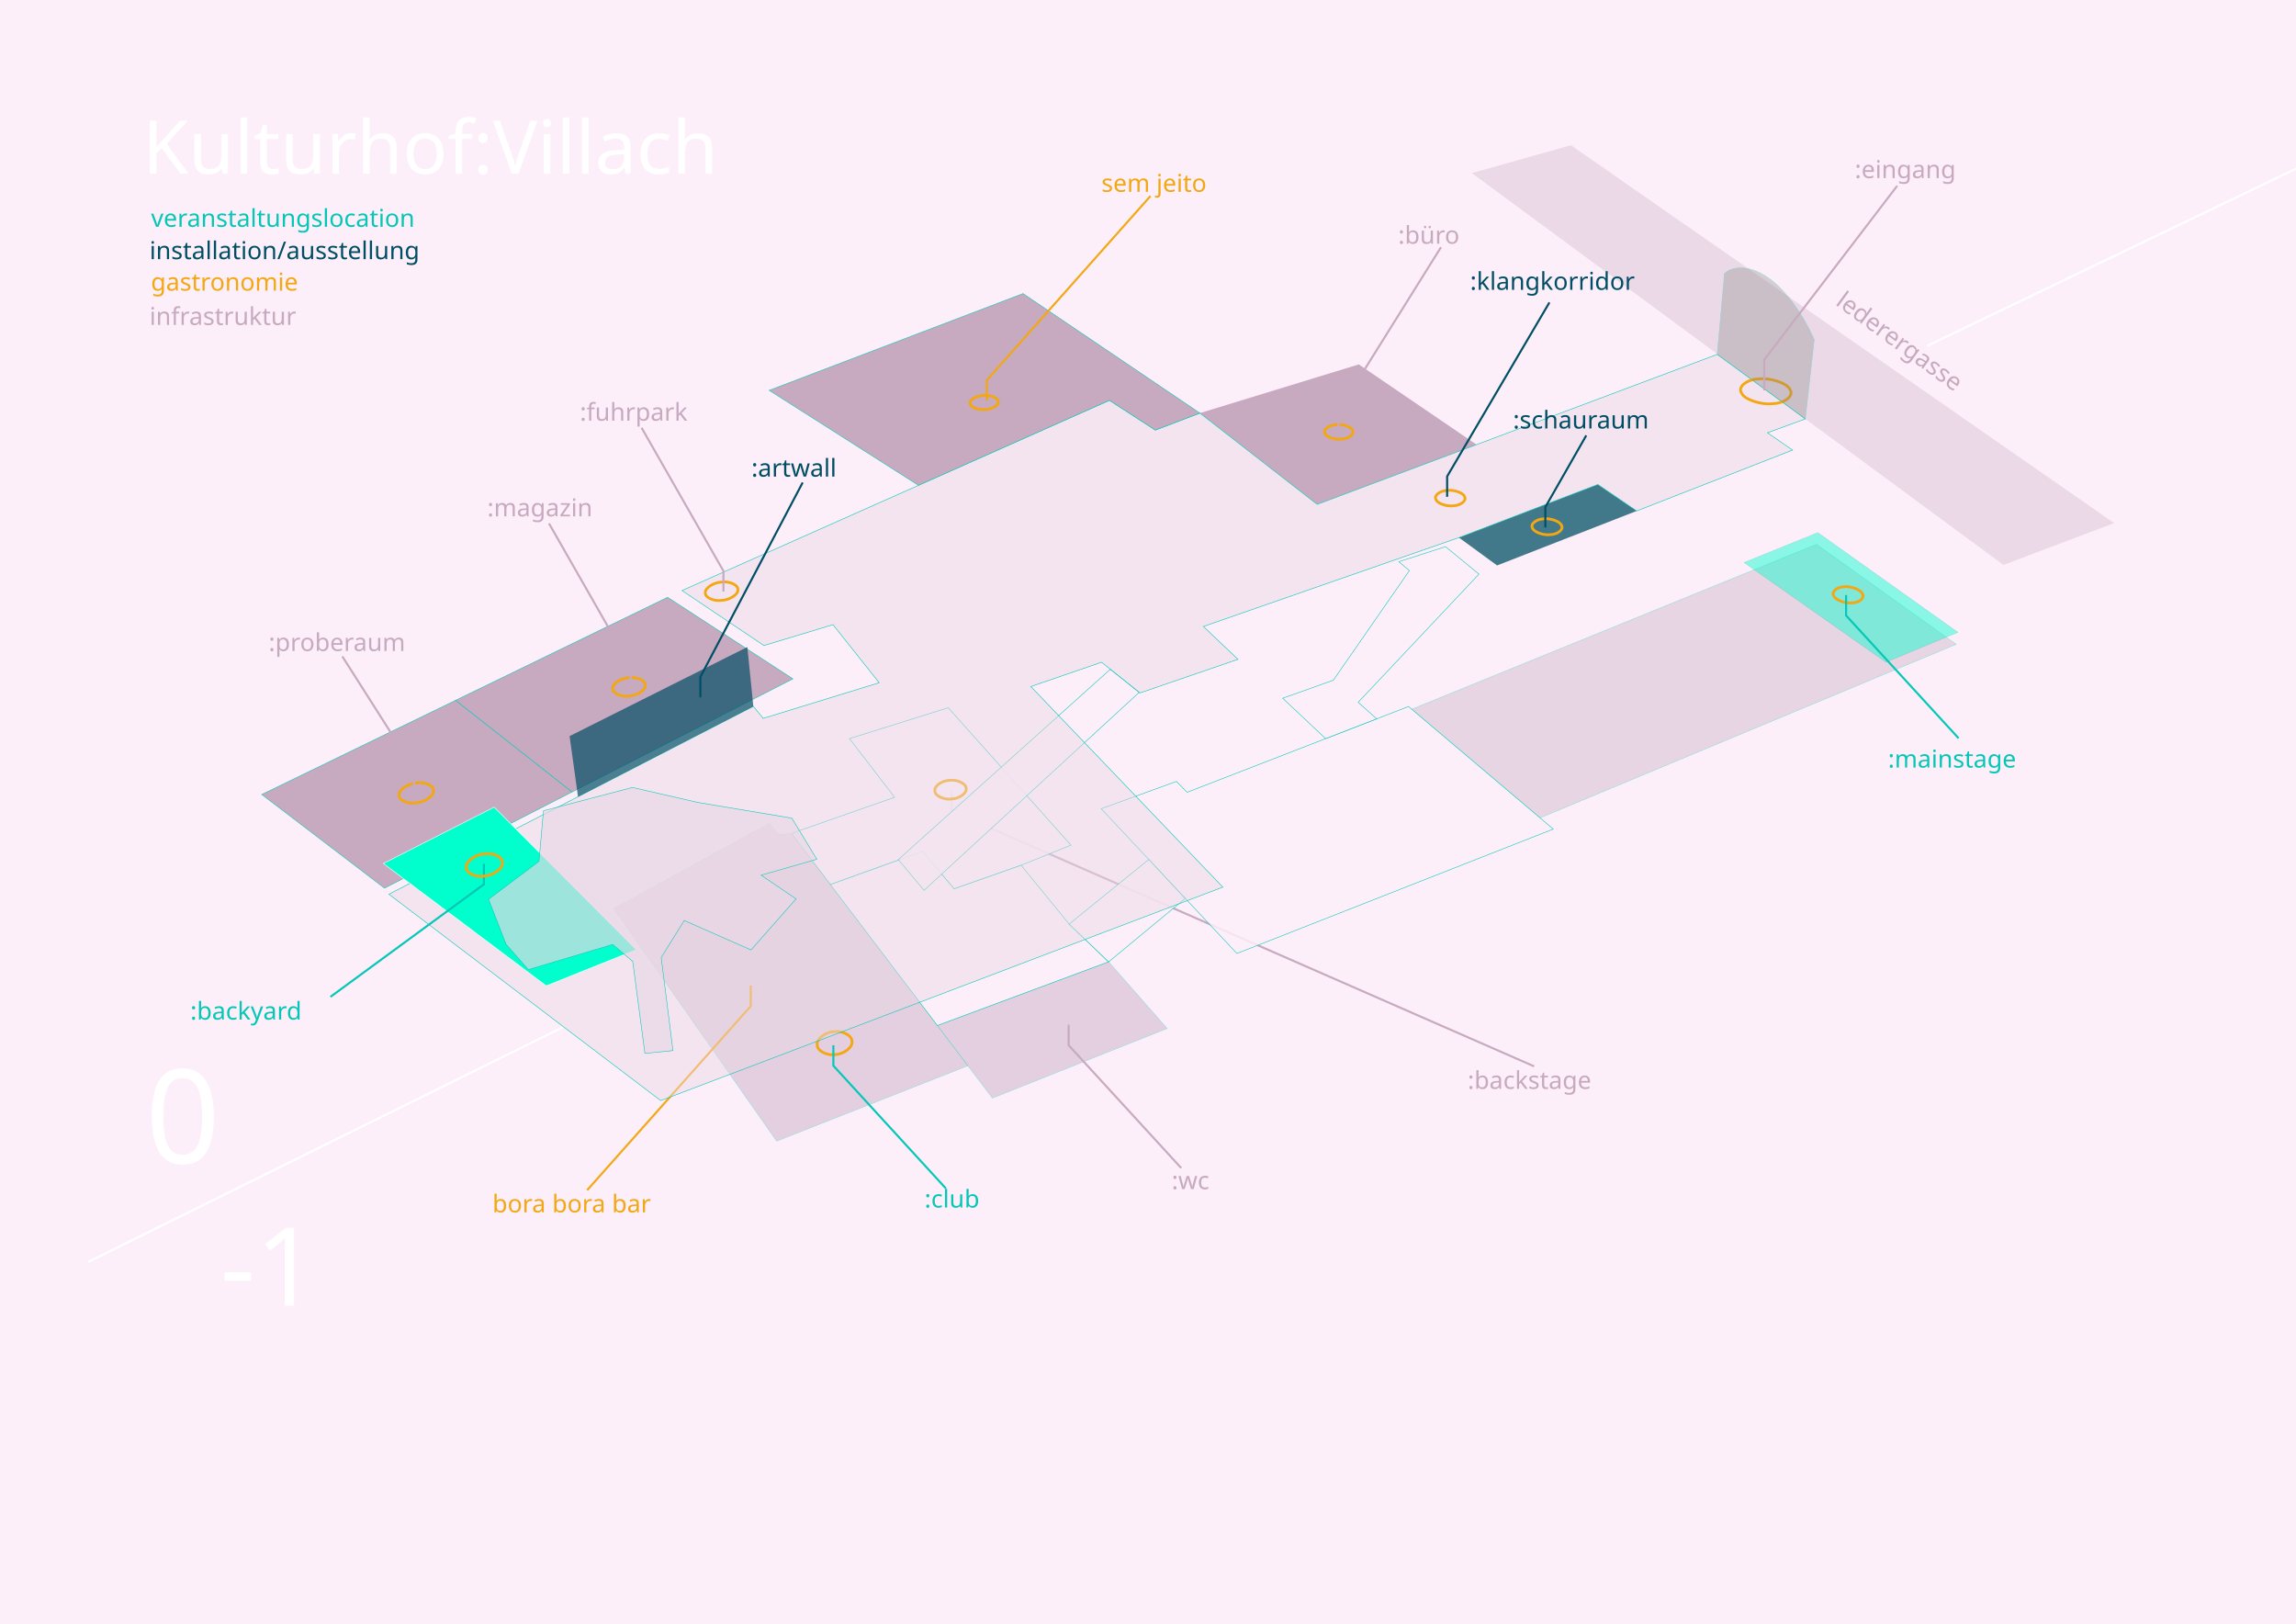
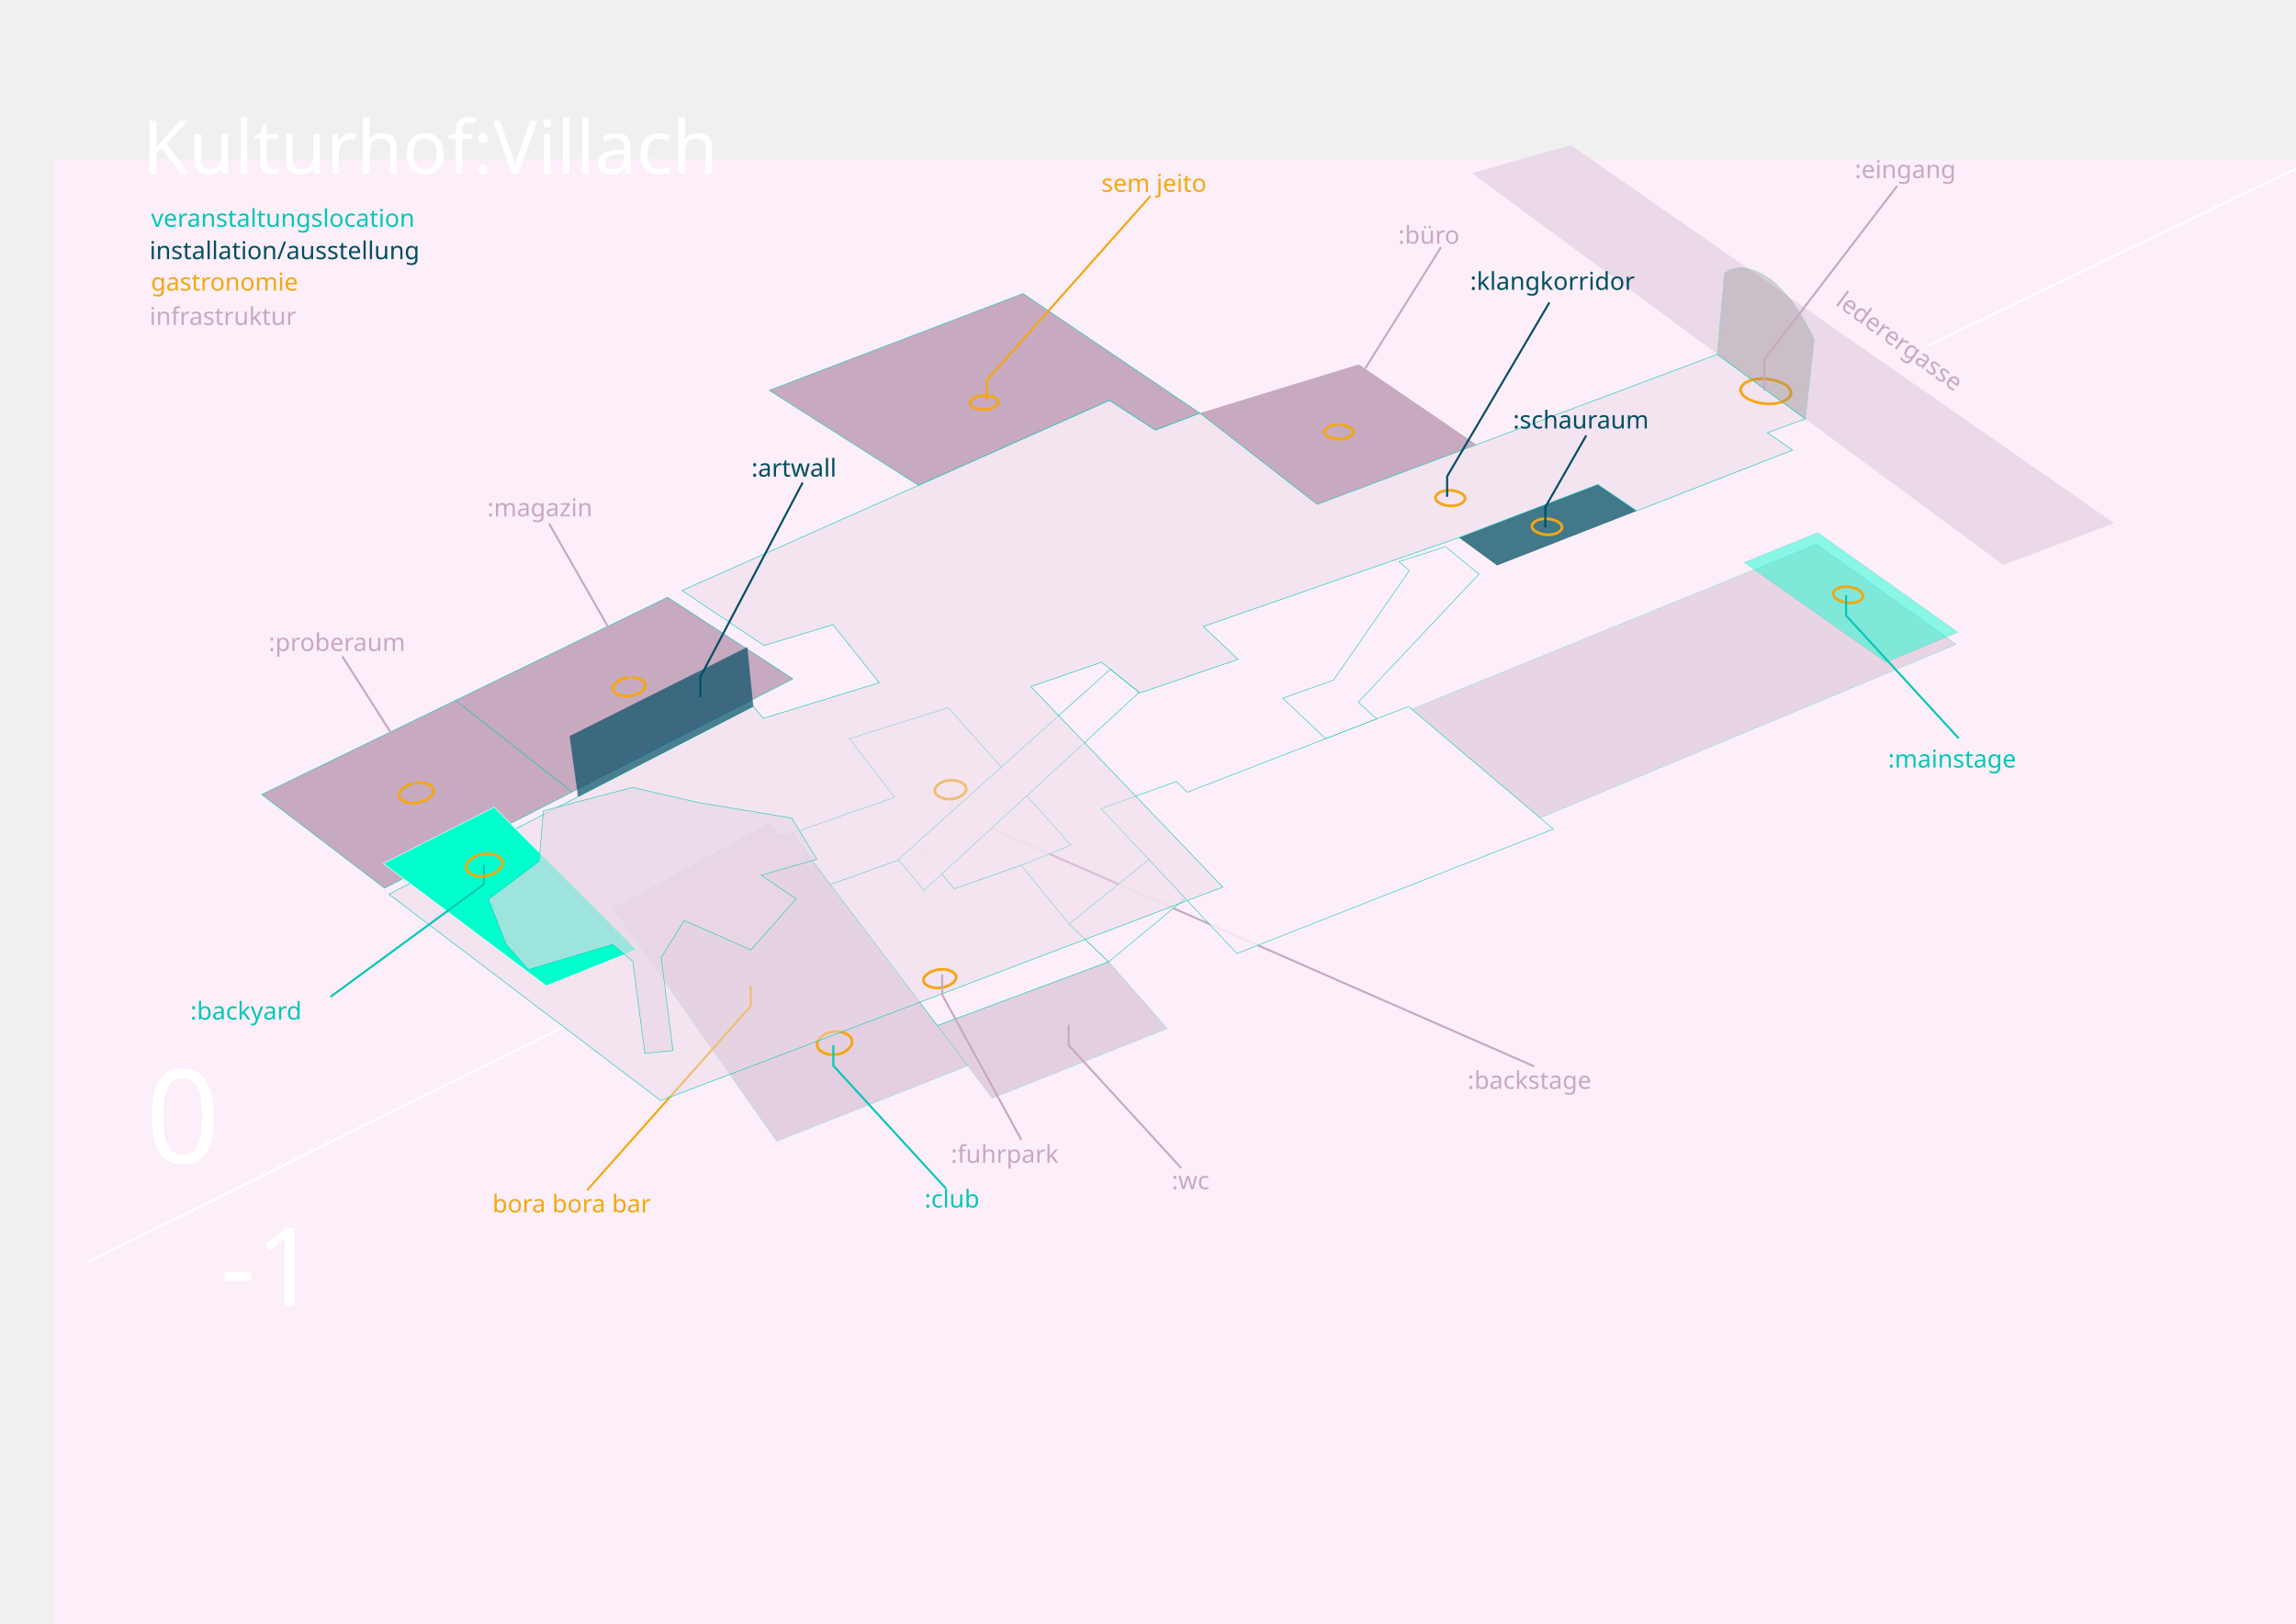
<svg xmlns="http://www.w3.org/2000/svg" viewBox="0 0 841.68 595.2" overflow="visible" version="1.1" id="svg212">
  <style id="style229">
.label { 
    font-family:'Fira Mono';
}
.spots { fill-opacity:0;    stroke:#F3A712 !important;    stroke-width:1; }
.visualart { fill:#004E64; }
.infrastructure { fill-opacity:75;    fill:#c7a9c0; }
.stage { fill-opacity:100 !important;    fill:#00ffcc !important; }
.gastro { stroke:#DB2B39;    stroke-width:1; }
.stairs { fill:#aaffee; }
.inside {  }
.lvl1 {  }
.lvl-1 {  }
.outside { fill:#e9d7e5;    stroke-width:0.2; }
.lvl0 {  }
</style>
  <defs id="defs216" />
  <g id="layer4" style="display:inline">
-     <rect x="-2.502" y="-1.822" width="845.478" height="598.346" stroke="" stroke-width="0" stroke-opacity="0" fill="#ffffff" fill-opacity="1" id="rect2" style="fill:#fceff9;fill-opacity:1" />
+     <rect x="19.766" y="58.256" width="845.478" height="598.346" stroke="" stroke-width="0" stroke-opacity="0" fill="#ffffff" fill-opacity="1" id="rect2" style="fill:#fceff9;fill-opacity:1" />
    <text xml:space="preserve" style="font-style:normal;font-weight:normal;font-size:27.2px;line-height:1.25;display:inline;fill:#04c7b7;fill-opacity:1;stroke:none;stroke-width:0.75" x="52.26" y="63.68" id="text92-2-4-4-6-1" class="label">
      <tspan id="tspan90-93-4-7-3-7" x="52.26" y="63.68" style="font-style:normal;font-variant:normal;font-weight:normal;font-stretch:normal;font-size:27.2px;font-family:'Fira Mono';-inkscape-font-specification:'Fira Mono';fill:#ffffff;fill-opacity:1;stroke-width:0.75">Kulturhof:Villach</tspan>
    </text>
    <text xml:space="preserve" style="font-style:normal;font-weight:normal;font-size:9px;line-height:1.25;display:inline;fill:#04c7b7;fill-opacity:1;stroke:none;stroke-width:0.75" x="55.322" y="106.511" id="text92-2-4-5" class="label">
      <tspan id="tspan90-93-4-9" x="55.322" y="106.511" style="font-style:normal;font-variant:normal;font-weight:normal;font-stretch:normal;font-size:9px;font-family:'Fira Mono';-inkscape-font-specification:'Fira Mono';fill:#f3a712;fill-opacity:1;stroke-width:0.75">gastronomie</tspan>
    </text>
    <text xml:space="preserve" style="font-style:normal;font-weight:normal;font-size:9px;line-height:1.25;display:inline;fill:#04c7b7;fill-opacity:1;stroke:none;stroke-width:0.75" x="54.827" y="119.099" id="text92-2-4-5-6" class="label">
      <tspan id="tspan90-93-4-9-2" x="54.827" y="119.099" style="font-style:normal;font-variant:normal;font-weight:normal;font-stretch:normal;font-size:9px;font-family:'Fira Mono';-inkscape-font-specification:'Fira Mono';fill:#c7a9c0;fill-opacity:1;stroke-width:0.75">infrastruktur</tspan>
    </text>
    <text xml:space="preserve" style="font-style:normal;font-weight:normal;font-size:9px;line-height:1.25;display:inline;fill:#04c7b7;fill-opacity:1;stroke:none;stroke-width:0.75" x="54.827" y="94.984" id="text92-2-4-5-1" class="label">
      <tspan id="tspan90-93-4-9-7" x="54.827" y="94.984" style="font-style:normal;font-variant:normal;font-weight:normal;font-stretch:normal;font-size:9px;font-family:'Fira Mono';-inkscape-font-specification:'Fira Mono';fill:#004e64;fill-opacity:1;stroke-width:0.75">installation/ausstellung</tspan>
    </text>
    <text xml:space="preserve" style="font-style:normal;font-weight:normal;font-size:9px;line-height:1.25;display:inline;fill:#04c7b7;fill-opacity:1;stroke:none;stroke-width:0.75" x="55.376" y="83.134" id="text92-2-4-5-8" class="label">
      <tspan id="tspan90-93-4-9-5" x="55.376" y="83.134" style="font-style:normal;font-variant:normal;font-weight:normal;font-stretch:normal;font-size:9px;font-family:'Fira Mono';-inkscape-font-specification:'Fira Mono';fill:#04c7b7;fill-opacity:1;stroke-width:0.75">veranstaltungslocation</tspan>
    </text>
  </g>
  <g id="group-mainstage" style="fill:#0000ff" />
  <g id="group-club" />
  <g id="group-nischen" />
  <g id="haupttreppe">
    <g id="mainstairs" />
  </g>
  <g id="layer3" style="display:inline">
    <path style="fill:none;stroke:#ffffff;stroke-width:0.75px;stroke-linecap:butt;stroke-linejoin:miter;stroke-opacity:1" d="M 32.41,462.486 207.126,376.093 M 706.408,126.795 875.5,45.6" id="path1364" />
    <path style="display:inline;fill:none;stroke:#c7a9c0;stroke-width:0.75px;stroke-linecap:butt;stroke-linejoin:miter;stroke-opacity:1" d="m 348.924,289.836 v 7.5 l 213.487,93.51" id="path69-0-0" />
    <path d="m 338.197,312.068 -33.814,12.143 -14.243,-18.755 37.811,-13.227 -16.546,-21.506 36.196,-11.315 45.005,50.355 -18.284,7.373 -24.632,8.673 z" stroke="#000000" stroke-width="0" fill="#d3d3d3" fill-opacity="0.808" id="backstage" class="infrastructure  lvl-1" style="fill:#fceff9;fill-opacity:0.835;stroke:#04c7b7;stroke-width:0.188;stroke-opacity:1" />
    <path d="m 717.065,236.145 -152.517,63.625 -47.028,-39.813 148.372,-60.434 z" stroke="#000000" stroke-width="0" fill="#d3d3d3" fill-opacity="0.808" id="keller" class="inside  lvl-1" style="opacity:0.45;fill:#c7a9c0;fill-opacity:0.835;stroke:#04c7b7;stroke-width:0.188;stroke-opacity:1" />
    <path d="m 666.377,195.249 51.319,36.506 -26.341,10.932 -51.969,-36.503 z" stroke="#7d26cd" stroke-width="0.24" fill="none" id="mainstage" class="stage" style="opacity:0.45;stroke:#04c7b7;stroke-width:0.188;stroke-opacity:1" />
    <path d="m 672.311,218.489 c -1.075,-1.425 0.879,-3.317 3.494,-3.403 2.448,-0.377 6.259,0.984 6.842,2.452 1.097,1.419 -0.835,3.335 -3.475,3.424 -2.47,0.384 -6.303,-1.003 -6.861,-2.474 z" stroke="#000000" stroke-width="0" fill="#d3d3d3" fill-opacity="0.808" id="spot-mainstage" class="spots  inside  lvl-1" />
    <path d="m 354.809,390.608 -70.083,27.619 -59.726,-85.177 56.987,-31.275 3.328,4.202 4.825,-0.521 z" stroke="#000000" stroke-width="0" fill="#d3d3d3" fill-opacity="0.808" id="club" class="gastro  inside  lvl-1" style="opacity:0.45;fill:#c7a9c0;fill-opacity:1;stroke:#04c7b7;stroke-width:0.188;stroke-opacity:1" />
    <path d="m 299.589,382.991 c -0.471,-2.031 2.886,-4.722 6.012,-4.844 3.092,-0.536 6.823,1.4 6.696,3.49 0.505,2.02 -2.837,4.753 -6,4.88 -3.126,0.547 -6.872,-1.431 -6.708,-3.526 z" stroke="#000000" stroke-width="0" fill="#d3d3d3" fill-opacity="0.808" id="spot-club" class="spots  inside  lvl-1" />
    <path d="m 342.73,289.966 c -0.508,-1.653 2.411,-3.845 5.228,-3.945 2.77,-0.437 6.215,1.141 6.183,2.843 0.536,1.645 -2.371,3.869 -5.217,3.971 -2.797,0.445 -6.256,-1.164 -6.194,-2.869 z" stroke="#000000" stroke-width="0" fill="#d3d3d3" fill-opacity="0.808" id="spot-backstage" class="spots" />
    <path d="m 516.332,258.95 53.069,44.927 -115.975,45.592 -49.743,-53.057 27.583,-10.004 3.912,3.989 z" stroke="#000000" stroke-width="0" fill="#d3d3d3" fill-opacity="0.808" id="nischen" class="inside  lvl-1" style="fill:#fceff9;fill-opacity:0.835;stroke:#04c7b7;stroke-width:0.188;stroke-opacity:1" />
    <path d="m 343.63,375.888 -39.247,-51.677 33.814,-12.143 11.59,13.704 24.536,-8.635 17.475,21.404 14.604,14.002 z" stroke="#000000" stroke-width="0" fill="#d3d3d3" fill-opacity="0.808" id="clubvorraum" class="lvl-1" style="fill:#fceff9;fill-opacity:0.835;stroke:#04c7b7;stroke-width:0.188;stroke-opacity:1" />
    <path d="m 407.028,245.301 10.612,8.427 -78.898,72.594 -9.429,-11.274 z" stroke="#000000" stroke-width="0" fill="#007356" fill-opacity="0.882" id="weinkellertreppe" class="stairs  inside" style="fill:#fceff9;fill-opacity:0.835;stroke:#04c7b7;stroke-width:0.188;stroke-opacity:1" />
    <path d="m 406.401,352.543 -14.499,-13.818 29.233,-23.715 13.327,14.317 z" stroke="#000000" stroke-width="0" fill="#00BE00" fill-opacity="0.725" id="wcstiege" class="stairs  inside" style="fill:#fceff9;fill-opacity:0.835;stroke:#04c7b7;stroke-width:0.188;stroke-opacity:1" />
    <path d="M 427.837,376.956 363.808,402.458 343.63,375.888 406.401,352.543 Z" stroke="#000000" stroke-width="0" fill="#d3d3d3" fill-opacity="0.808" id="wc" class="infrastructure  inside  lvl-1" style="opacity:0.45;stroke:#04c7b7;stroke-width:0.188;stroke-opacity:1" />
    <path id="hauptstiege" d="m 529.905,200.368 -17.105,5.509 3.867,3.255 -27.885,40.185 -18.57,6.604 15.75,14.798 18.722,-7.255 -6.8,-6.05 44.282,-46.985 z" class="stairs" style="fill:#fceff9;fill-opacity:0.835;stroke:#04c7b7;stroke-width:0.188;stroke-opacity:1" />
    <path style="display:inline;fill:none;stroke:#04c7b7;stroke-width:0.75px;stroke-linecap:butt;stroke-linejoin:miter;stroke-opacity:1" d="m 676.75,218.1 v 7.5 l 41.25,45" id="path69" />
    <text xml:space="preserve" style="font-style:normal;font-weight:normal;font-size:9px;line-height:1.25;fill:#04c7b7;fill-opacity:1;stroke:none;stroke-width:0.75" x="338.916" y="442.586" id="text92" class="label">
      <tspan id="tspan90" x="338.916" y="442.586" style="font-style:normal;font-variant:normal;font-weight:normal;font-stretch:normal;font-size:9px;font-family:'Fira Mono';-inkscape-font-specification:'Fira Mono';fill:#04c7b7;fill-opacity:1;stroke-width:0.75">:club</tspan>
    </text>
    <text xml:space="preserve" style="font-style:normal;font-weight:normal;font-size:9px;line-height:1.25;fill:#c7a9c0;fill-opacity:1;stroke:none;stroke-width:0.75" x="429.512" y="435.856" id="text92-7" class="label">
      <tspan id="tspan90-3" x="429.512" y="435.856" style="font-style:normal;font-variant:normal;font-weight:normal;font-stretch:normal;font-size:9px;font-family:'Fira Mono';-inkscape-font-specification:'Fira Mono';fill:#c7a9c0;fill-opacity:1;stroke-width:0.75">:wc</tspan>
    </text>
    <path style="display:inline;fill:none;stroke:#c7a9c0;stroke-width:0.75px;stroke-linecap:butt;stroke-linejoin:miter;stroke-opacity:1" d="m 391.75,375.6 v 7.5 l 41.25,45" id="path69-0" />
    <text xml:space="preserve" style="font-style:normal;font-weight:normal;font-size:9px;line-height:1.25;fill:#04c7b7;fill-opacity:1;stroke:none;stroke-width:0.75" x="692.118" y="281.329" id="text92-6" class="label">
      <tspan id="tspan90-5" x="692.118" y="281.329" style="font-style:normal;font-variant:normal;font-weight:normal;font-stretch:normal;font-size:9px;font-family:'Fira Mono';-inkscape-font-specification:'Fira Mono';fill:#04c7b7;fill-opacity:1;stroke-width:0.75">:mainstage</tspan>
    </text>
    <text xml:space="preserve" style="font-style:normal;font-weight:normal;font-size:9px;line-height:1.25;fill:#c7a9c0;fill-opacity:1;stroke:none;stroke-width:0.75" x="538.024" y="399.096" id="text92-3" class="label">
      <tspan id="tspan90-9" x="538.024" y="399.096" style="font-style:normal;font-variant:normal;font-weight:normal;font-stretch:normal;font-size:9px;font-family:'Fira Mono';-inkscape-font-specification:'Fira Mono';fill:#c7a9c0;fill-opacity:1;stroke-width:0.75">:backstage</tspan>
    </text>
    <path style="display:inline;fill:none;stroke:#04c7b7;stroke-width:0.75px;stroke-linecap:butt;stroke-linejoin:miter;stroke-opacity:1" d="m 305.5,383.1 v 7.5 l 41.25,45" id="path69-0-3" />
    <text xml:space="preserve" style="font-style:normal;font-weight:normal;font-size:9px;line-height:1.25;display:inline;fill:#04c7b7;fill-opacity:1;stroke:none;stroke-width:0.75" x="180.502" y="444.364" id="text92-2-4" class="label">
      <tspan id="tspan90-93-4" x="180.502" y="444.364" style="font-style:normal;font-variant:normal;font-weight:normal;font-stretch:normal;font-size:9px;font-family:'Fira Mono';-inkscape-font-specification:'Fira Mono';fill:#f3a712;fill-opacity:1;stroke-width:0.75">bora bora bar</tspan>
    </text>
    <path style="display:inline;fill:none;stroke:#f3a712;stroke-width:0.75px;stroke-linecap:butt;stroke-linejoin:miter;stroke-opacity:1" d="m 275.223,361.245 v 7.5 l -60,67.5" id="path59-4" />
    <text xml:space="preserve" style="font-style:normal;font-weight:normal;font-size:40px;line-height:1.25;display:inline;fill:#04c7b7;fill-opacity:1;stroke:none;stroke-width:0.75" x="80.717" y="478.589" id="text92-2-4-4" class="label">
      <tspan id="tspan90-93-4-7" x="80.717" y="478.589" style="font-style:normal;font-variant:normal;font-weight:normal;font-stretch:normal;font-size:40px;font-family:'Fira Mono';-inkscape-font-specification:'Fira Mono';fill:#ffffff;fill-opacity:1;stroke-width:0.75">-1</tspan>
    </text>
  </g>
  <g id="layer2" style="display:inline">
    <text xml:space="preserve" style="font-style:normal;font-weight:normal;font-size:9px;line-height:1.25;display:inline;fill:#04c7b7;fill-opacity:1;stroke:none;stroke-width:0.75" x="403.755" y="70.307" id="text92-2" class="label">
      <tspan id="tspan90-93" x="403.755" y="70.307" style="font-style:normal;font-variant:normal;font-weight:normal;font-stretch:normal;font-size:9px;font-family:'Fira Mono';-inkscape-font-specification:'Fira Mono';fill:#f3a712;fill-opacity:1;stroke-width:0.75">sem jeito</tspan>
    </text>
    <path d="m 534.831,197.034 50.895,-19.468 14.274,9.7 -51.196,19.985 z" stroke="#000000" stroke-width="0" fill="#004dae" fill-opacity="0.741" id="schauraum" class="visualart  inside" style="stroke:#ffffff" />
    <path d="m 561.78,193.527 c -0.889,-1.401 1.366,-3.261 4.033,-3.345 2.539,-0.371 6.215,0.968 6.598,2.411 0.912,1.395 -1.323,3.28 -4.016,3.366 -2.563,0.377 -6.257,-0.986 -6.614,-2.432 z" stroke="#000000" stroke-width="0" fill="#d3d3d3" fill-opacity="0.808" id="spot-schauraum" class="spots" />
    <path d="m 209.681,290.284 -42.7,-33.587 77.751,-37.769 45.937,29.883 z" stroke="#000000" stroke-width="0" fill="#0063ff" fill-opacity="0.592" id="magazin" class="infrastructure  inside" style="stroke:#04c7b7;stroke-width:0.188;stroke-opacity:1" />
    <path d="m 224.634,252.285 c -0.289,-1.626 3.025,-3.782 5.936,-3.88 2.91,-0.43 6.232,1.122 5.958,2.796 0.319,1.618 -2.985,3.805 -5.928,3.906 -2.941,0.438 -6.271,-1.145 -5.966,-2.823 z" stroke="#000000" stroke-width="0" fill="#d3d3d3" fill-opacity="0.808" id="spot-magazin" class="spots  inside" />
    <path d="m 140.957,325.524 -44.997,-34.327 71.022,-34.5 42.7,33.587 z" stroke="#000000" stroke-width="0" fill="#0000bf" fill-opacity="0.663" id="proberaum" class="inside  infrastructure" style="stroke:#04c7b7;stroke-width:0.188;stroke-opacity:1" />
    <path d="m 146.314,291.197 c -0.14,-1.784 3.546,-4.148 6.604,-4.255 3.091,-0.471 6.414,1.23 5.962,3.067 0.174,1.775 -3.505,4.175 -6.598,4.286 -3.125,0.48 -6.455,-1.257 -5.968,-3.097 z" stroke="#000000" stroke-width="0" fill="#d3d3d3" fill-opacity="0.808" id="spot-proberaum" class="spots  inside" />
    <path d="m 541.276,162.963 -58.417,21.899 -42.996,-33.446 58.243,-17.852 z" stroke="#000000" stroke-width="0" fill="#5e9ee6" fill-opacity="0.651" id="buero" class="infrastructure  inside" style="stroke:#ffffff" />
    <path d="M 775.017,191.732 734.434,207.055 539.548,63.447 575.886,53.236 Z" stroke="#000000" stroke-width="0" fill="#787777" fill-opacity="0.925" id="lederergasse" style="fill:#e9d7e5;fill-opacity:0.925;stroke:#ffffff" />
    <path d="m 508.814,206.085 -67.673,23.542 12.689,12.036 -35.98,12.327 -14.031,-11.265 -25.934,8.908 70.38,73.52 -206.058,78.245 -99.64,-75.642 133.588,-68.851 3.625,4.389 42.52,-13.06 -16.941,-21.268 -25.315,7.636 -30.028,-20.154 156.685,-69.712 16.833,10.896 16.33,-6.215 42.996,33.446 m 0,0 146.637,-54.971 32.313,23.648 -13.888,5.081 9.208,6.345 -57.13,22.301 -14.274,-9.7 -50.895,19.468 -26.017,9.051" stroke="#000000" stroke-width="0" fill="#1de9ff" fill-opacity="0.502" id="innenhof" class="outside" style="fill:#e9d7e5;fill-opacity:0.459;stroke:#04c7b7;stroke-opacity:1" />
    <path d="m 200.233,361.333 -59.719,-44.844 40.639,-20.658 52.144,52.252 z" stroke="#000000" stroke-width="0" fill="#d3d3d3" fill-opacity="0.808" id="backyard" class="stage  outside  lvl0" style="stroke:#ffffff" />
    <path d="m 638.491,144.128 c -1.719,-2.193 1.734,-5.086 6.163,-5.216 4.167,-0.576 10.534,1.502 11.443,3.756 1.783,2.176 -1.609,5.135 -6.111,5.272 -4.231,0.593 -10.659,-1.551 -11.495,-3.812 z" stroke="#000000" stroke-width="0" fill="#d3d3d3" fill-opacity="0.808" id="spot-maingate" class="spots" />
    <path d="m 665.049,124.497 -3.248,29.045 -32.288,-23.655 2.683,-29.666 c 3.522,-3.137 9.954,-2.619 15.777,1.452 5.791,3.698 12.829,13.049 17.076,22.824 z" stroke="#000000" stroke-width="0" fill="#ff0000" fill-opacity="0.769" id="tor-aussen" style="opacity:0.4;fill:#808080;stroke:#04c7b7;stroke-width:0.188;stroke-opacity:1" />
    <path d="m 526.374,183.013 c -0.812,-1.363 1.497,-3.171 4.131,-3.254 2.522,-0.361 6.085,0.941 6.396,2.345 0.835,1.357 -1.456,3.189 -4.116,3.274 -2.545,0.367 -6.125,-0.959 -6.411,-2.365 z" stroke="#000000" stroke-width="0" fill="#d3d3d3" fill-opacity="0.808" id="spot-klangkorridor" class="spots  inside" />
    <path d="m 276.155,258.905 -64.261,33.12 -3.091,-22.22 65.162,-32.657 z" stroke="#000000" stroke-width="0" fill="#ffb72f" fill-opacity="0.698" id="artwall" class="visualart" style="stroke:#ffffff" />
    <path d="m 236.413,386.097 -4.468,-33.708 -7.327,-6.223 -30.931,9.233 -8.186,-9.321 -6.407,-16.466 18.497,-13.93 1.639,-18.515 32.617,-8.545 23.96,5.494 34.468,5.753 9.166,15.08 -20.417,5.826 12.797,8.695 -16.512,18.705 -24.48,-10.792 -8.442,13.57 4.309,34.108 z" stroke="#000000" stroke-width="0" fill="#D3D3D3" fill-opacity="0.808" id="linde" class="infrastructure  outside" style="opacity:0.99;fill:#e9d7e5;fill-opacity:0.679;stroke:#04c7b7;stroke-width:0.188;stroke-opacity:1" />
    <path d="m 485.651,158.72 c -0.714,-1.276 1.615,-2.97 4.168,-3.047 2.459,-0.338 5.839,0.882 6.066,2.196 0.736,1.271 -1.577,2.986 -4.155,3.066 -2.481,0.344 -5.876,-0.898 -6.079,-2.215 z" stroke="#000000" stroke-width="0" fill="#d3d3d3" fill-opacity="0.808" id="spot-buero" class="spots" />
    <path d="m 375.03,107.606 64.834,43.81 -16.33,6.215 -16.833,-10.896 -70.008,31.148 -54.724,-34.817 z" stroke="#000000" stroke-width="0" fill="#5800ff" fill-opacity="0.647" id="semjeito" class="gastro  inside" style="opacity:1;fill:#c7a9c0;fill-opacity:1;stroke:#04c7b7;stroke-width:0.188;stroke-miterlimit:4;stroke-dasharray:none;stroke-opacity:1" />
    <path d="m 355.683,147.934 c -0.479,-1.239 2.114,-2.883 4.643,-2.958 2.483,-0.328 5.598,0.856 5.589,2.132 0.501,1.233 -2.081,2.898 -4.634,2.975 -2.505,0.333 -5.631,-0.871 -5.598,-2.149 z" stroke="#000000" stroke-width="0" fill="#d3d3d3" fill-opacity="0.808" id="spot-semjeito" class="spots  inside" />
    <path style="fill:none;stroke:#04c7b7;stroke-width:0.75px;stroke-linecap:butt;stroke-linejoin:miter;stroke-opacity:1" d="m 177.394,316.613 v 7.5 l -56.25,41.25" id="path57" />
    <path d="m 170.958,317.669 c -0.229,-1.984 3.548,-4.611 6.766,-4.73 3.236,-0.524 6.819,1.366 6.428,3.408 0.267,1.973 -3.501,4.642 -6.758,4.766 -3.273,0.534 -6.866,-1.398 -6.436,-3.444 z" stroke="#000000" stroke-width="0" fill="#d3d3d3" fill-opacity="0.808" id="spot-backyard" class="spots" />
    <path style="fill:none;stroke:#c7a9c0;stroke-width:0.75px;stroke-linecap:butt;stroke-linejoin:miter;stroke-opacity:1" d="m 151.75,289.35 v -7.5 L 125.5,240.6" id="path53" />
    <path style="fill:none;stroke:#004e64;stroke-width:0.75px;stroke-linecap:butt;stroke-linejoin:miter;stroke-opacity:1" d="m 256.75,255.6 v -7.5 l 37.5,-71.25" id="path55" />
    <path style="fill:none;stroke:#f3a712;stroke-width:0.75px;stroke-linecap:butt;stroke-linejoin:miter;stroke-opacity:1" d="m 361.75,146.85 v -7.5 l 60,-67.5" id="path59" />
    <path style="fill:none;stroke:#c7a9c0;stroke-width:0.75px;stroke-linecap:butt;stroke-linejoin:miter;stroke-opacity:1" d="m 490.75,158.1 v -7.5 l 37.5,-60" id="path63" />
    <path style="fill:none;stroke:#004e64;stroke-width:0.75px;stroke-linecap:butt;stroke-linejoin:miter;stroke-opacity:1" d="m 530.5,182.1 v -7.5 l 37.5,-63.75" id="path65" />
    <path style="fill:none;stroke:#004e64;stroke-width:0.75px;stroke-linecap:butt;stroke-linejoin:miter;stroke-opacity:1" d="m 566.5,193.35 v -7.5 l 15,-26.25" id="path67" />
    <path style="fill:none;stroke:#c7a9c0;stroke-width:0.75px;stroke-linecap:butt;stroke-linejoin:miter;stroke-opacity:1" d="m 646.75,143.1 v -11.25 l 48.75,-63.75" id="path75" />
    <text xml:space="preserve" style="font-style:normal;font-weight:normal;font-size:9px;line-height:1.25;display:inline;fill:#c7a9c0;fill-opacity:1;stroke:none;stroke-width:0.75" x="512.547" y="89.33" id="text92-9" class="label">
      <tspan id="tspan90-0" x="512.547" y="89.33" style="font-style:normal;font-variant:normal;font-weight:normal;font-stretch:normal;font-size:9px;font-family:'Fira Mono';-inkscape-font-specification:'Fira Mono';fill:#c7a9c0;fill-opacity:1;stroke-width:0.75">:büro</tspan>
    </text>
    <text xml:space="preserve" style="font-style:normal;font-weight:normal;font-size:9px;line-height:1.25;display:inline;fill:#c7a9c0;fill-opacity:1;stroke:none;stroke-width:0.75" x="178.62" y="189.25" id="text92-8" class="label">
      <tspan id="tspan90-8" x="178.62" y="189.25" style="font-style:normal;font-variant:normal;font-weight:normal;font-stretch:normal;font-size:9px;font-family:'Fira Mono';-inkscape-font-specification:'Fira Mono';fill:#c7a9c0;fill-opacity:1;stroke-width:0.75">:magazin</tspan>
    </text>
    <text xml:space="preserve" style="font-style:normal;font-weight:normal;font-size:9px;line-height:1.25;display:inline;fill:#c7a9c0;fill-opacity:1;stroke:none;stroke-width:0.75" x="98.473" y="238.601" id="text92-5" class="label">
      <tspan id="tspan90-09" x="98.473" y="238.601" style="font-style:normal;font-variant:normal;font-weight:normal;font-stretch:normal;font-size:9px;font-family:'Fira Mono';-inkscape-font-specification:'Fira Mono';fill:#c7a9c0;fill-opacity:1;stroke-width:0.75">:proberaum</tspan>
    </text>
    <text xml:space="preserve" style="font-style:normal;font-weight:normal;font-size:9px;line-height:1.25;display:inline;fill:#04c7b7;fill-opacity:1;stroke:none;stroke-width:0.75" x="69.76" y="373.702" id="text92-5-6" class="label">
      <tspan id="tspan90-09-3" x="69.76" y="373.702" style="font-style:normal;font-variant:normal;font-weight:normal;font-stretch:normal;font-size:9px;font-family:'Fira Mono';-inkscape-font-specification:'Fira Mono';fill:#04c7b7;fill-opacity:1;stroke-width:0.75">:backyard</tspan>
    </text>
    <text xml:space="preserve" style="font-style:normal;font-weight:normal;font-size:9px;line-height:1.25;display:inline;fill:#004e64;fill-opacity:1;stroke:none;stroke-width:0.75" x="538.91" y="106.223" id="text92-9-8" class="label">
      <tspan id="tspan90-0-5" x="538.91" y="106.223" style="font-style:normal;font-variant:normal;font-weight:normal;font-stretch:normal;font-size:9px;font-family:'Fira Mono';-inkscape-font-specification:'Fira Mono';fill:#004e64;fill-opacity:1;stroke-width:0.75">:klangkorridor</tspan>
    </text>
    <text xml:space="preserve" style="font-style:normal;font-weight:normal;font-size:9px;line-height:1.25;display:inline;fill:#004e64;fill-opacity:1;stroke:none;stroke-width:0.75" x="554.646" y="157.056" id="text92-9-8-6" class="label">
      <tspan id="tspan90-0-5-1" x="554.646" y="157.056" style="font-style:normal;font-variant:normal;font-weight:normal;font-stretch:normal;font-size:9px;font-family:'Fira Mono';-inkscape-font-specification:'Fira Mono';fill:#004e64;fill-opacity:1;stroke-width:0.75">:schauraum</tspan>
    </text>
    <text xml:space="preserve" style="font-style:normal;font-weight:normal;font-size:9px;line-height:1.25;display:inline;fill:#c7a9c0;fill-opacity:1;stroke:none;stroke-width:0.75" x="679.928" y="65.268" id="text92-9-8-1" class="label">
      <tspan id="tspan90-0-5-5" x="679.928" y="65.268" style="font-style:normal;font-variant:normal;font-weight:normal;font-stretch:normal;font-size:9px;font-family:'Fira Mono';-inkscape-font-specification:'Fira Mono';fill:#c7a9c0;fill-opacity:1;stroke-width:0.75">:eingang</tspan>
    </text>
    <text xml:space="preserve" style="font-style:normal;font-weight:normal;font-size:9px;line-height:1.25;display:inline;fill:#000000;fill-opacity:1;stroke:none;stroke-width:0.75" x="608.476" y="-307.385" id="text92-9-8-1-9" transform="rotate(36.21438)" class="label">
      <tspan id="tspan90-0-5-5-8" x="608.476" y="-307.385" style="font-style:normal;font-variant:normal;font-weight:normal;font-stretch:normal;font-size:9px;font-family:'Fira Mono';-inkscape-font-specification:'Fira Mono';fill:#c7a9c0;fill-opacity:1;stroke-width:0.75">lederergasse</tspan>
    </text>
    <text xml:space="preserve" style="font-style:normal;font-weight:normal;font-size:9px;line-height:1.25;display:inline;fill:#004e64;fill-opacity:1;stroke:none;stroke-width:0.75" x="275.449" y="174.684" id="text92-8-4" class="label">
      <tspan id="tspan90-8-8" x="275.449" y="174.684" style="font-style:normal;font-variant:normal;font-weight:normal;font-stretch:normal;font-size:9px;font-family:'Fira Mono';-inkscape-font-specification:'Fira Mono';fill:#004e64;fill-opacity:1;stroke-width:0.75">:artwall</tspan>
    </text>
    <path style="display:inline;fill:none;stroke:#c7a9c0;stroke-width:0.75px;stroke-linecap:butt;stroke-linejoin:miter;stroke-opacity:1" d="m 231.25,251.85 v -7.5 l -30,-52.5" id="path55-1" />
    <text xml:space="preserve" style="font-style:normal;font-weight:normal;font-size:48px;line-height:1.25;display:inline;fill:#04c7b7;fill-opacity:1;stroke:none;stroke-width:0.75" x="53.274" y="426.384" id="text92-2-4-4-6" class="label">
      <tspan id="tspan90-93-4-7-3" x="53.274" y="426.384" style="font-style:normal;font-variant:normal;font-weight:normal;font-stretch:normal;font-size:48px;font-family:'Fira Mono';-inkscape-font-specification:'Fira Mono';fill:#ffffff;fill-opacity:1;stroke-width:0.75">0</tspan>
    </text>
-     <path d="m 258.585,217.228 c -0.289,-1.626 3.025,-3.782 5.936,-3.88 2.91,-0.43 6.232,1.122 5.958,2.796 0.319,1.618 -2.985,3.805 -5.928,3.906 -2.941,0.438 -6.271,-1.145 -5.966,-2.823 z" stroke="#000000" stroke-width="0" fill="#d3d3d3" fill-opacity="0.808" id="spot-magazin-5" class="spots  inside" style="display:inline;fill-opacity:0;stroke-width:1" />
-     <text xml:space="preserve" style="font-style:normal;font-weight:normal;font-size:9px;line-height:1.25;font-family:'Fira Mono';display:inline;fill:#c7a9c0;fill-opacity:1;stroke:none;stroke-width:0.75" x="212.571" y="154.193" id="text92-8-6" class="label">
-       <tspan id="tspan90-8-2" x="212.571" y="154.193" style="font-style:normal;font-variant:normal;font-weight:normal;font-stretch:normal;font-size:9px;font-family:'Fira Mono';-inkscape-font-specification:'Fira Mono';fill:#c7a9c0;fill-opacity:1;stroke-width:0.75">:fuhrpark</tspan>
+     <path d="m 338.585,359.228 c -0.289,-1.626 3.025,-3.782 5.936,-3.88 2.91,-0.43 6.232,1.122 5.958,2.796 0.319,1.618 -2.985,3.805 -5.928,3.906 -2.941,0.438 -6.271,-1.145 -5.966,-2.823 z" stroke="#000000" stroke-width="0" fill="#d3d3d3" fill-opacity="0.808" id="spot-magazin-5" class="spots  inside" style="display:inline;fill-opacity:0;stroke-width:1" />
+     <text xml:space="preserve" style="font-style:normal;font-weight:normal;font-size:9px;line-height:1.25;font-family:'Fira Mono';display:inline;fill:#c7a9c0;fill-opacity:1;stroke:none;stroke-width:0.75" x="348.571" y="426.193" id="text92-8-6" class="label">
+       <tspan id="tspan90-8-2" x="348.571" y="426.193" style="font-style:normal;font-variant:normal;font-weight:normal;font-stretch:normal;font-size:9px;font-family:'Fira Mono';-inkscape-font-specification:'Fira Mono';fill:#c7a9c0;fill-opacity:1;stroke-width:0.75">:fuhrpark</tspan>
    </text>
-     <path style="display:inline;fill:none;stroke:#c7a9c0;stroke-width:0.75px;stroke-linecap:butt;stroke-linejoin:miter;stroke-opacity:1" d="m 265.201,216.793 v -7.5 l -30,-52.5" id="path55-1-9" />
+     <path style="display:inline;fill:none;stroke:#c7a9c0;stroke-width:0.75px;stroke-linecap:butt;stroke-linejoin:miter;stroke-opacity:1" d="m 345.399,357.09 v 7.5 l 29.005,53.188" id="path55-1-9" />
  </g>
  <g id="layer1" style="display:inline" />
  <text xml:space="preserve" style="font-style:normal;font-weight:normal;font-size:30px;line-height:1.25;font-family:sans-serif;fill:#000000;fill-opacity:1;stroke:none;stroke-width:0.75" x="688.799" y="401.895" id="text144">
    <tspan id="tspan142" x="688.799" y="401.895" style="stroke-width:0.75" />
  </text>
</svg>
